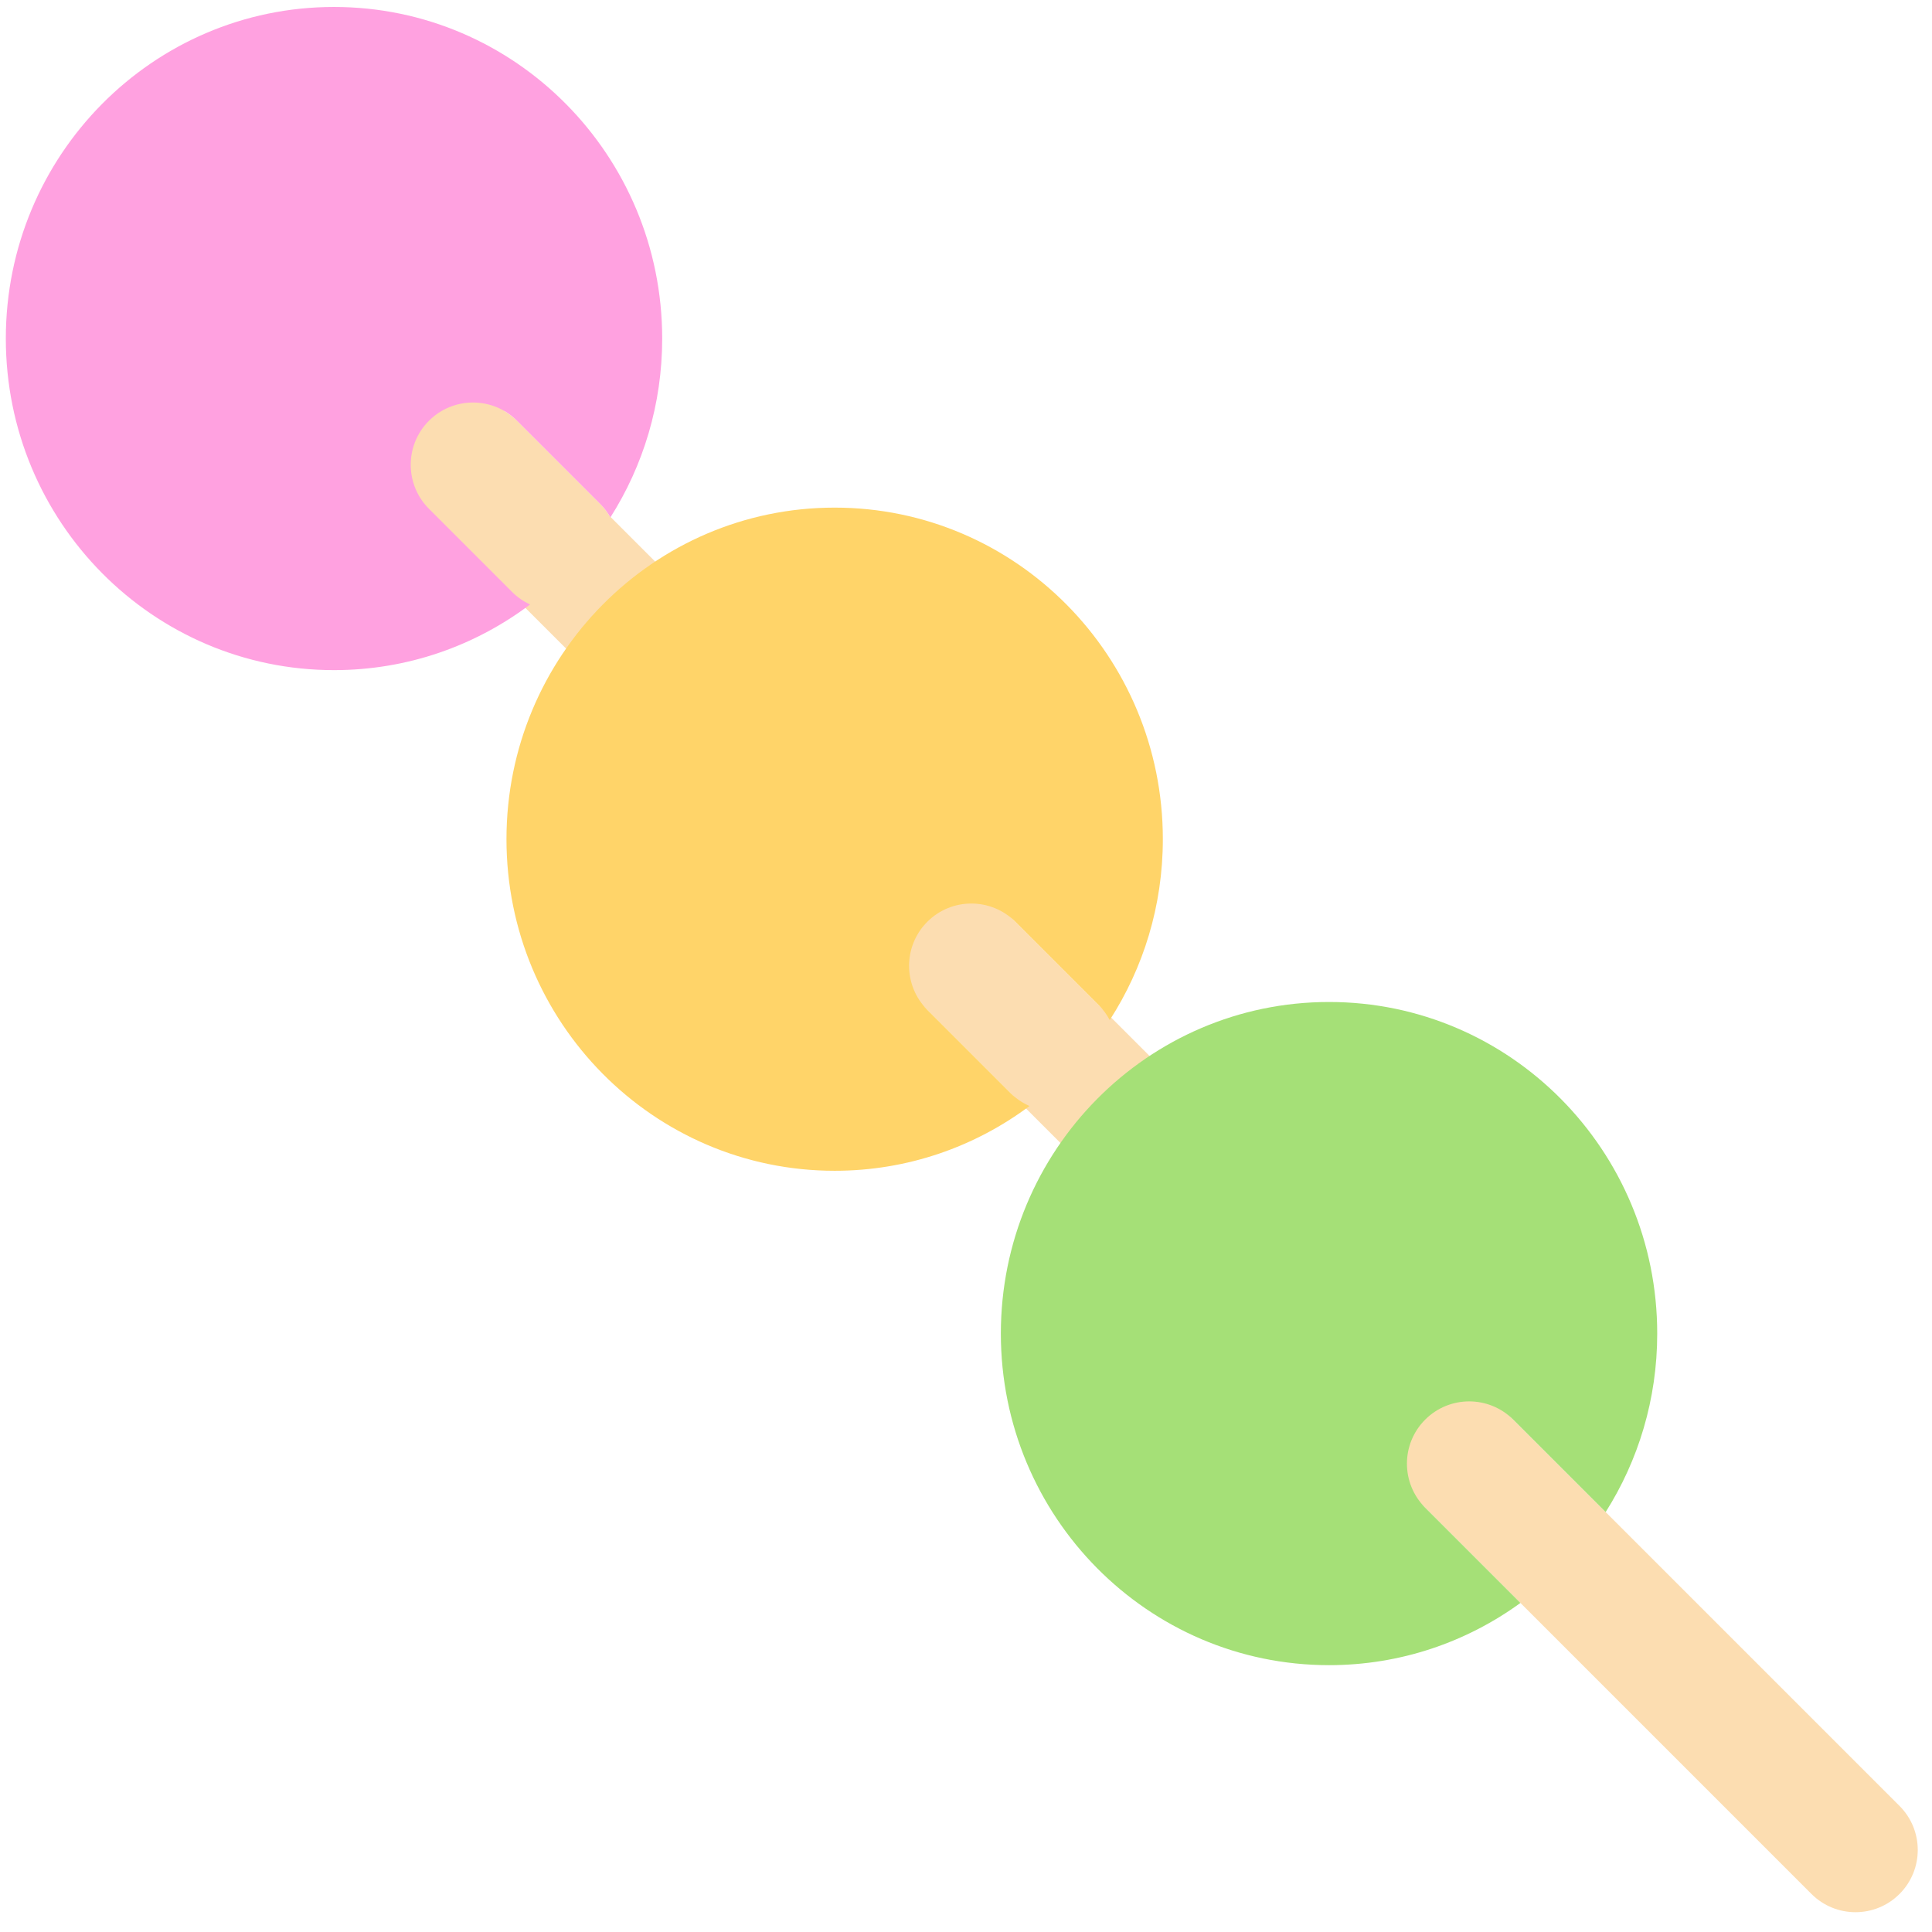
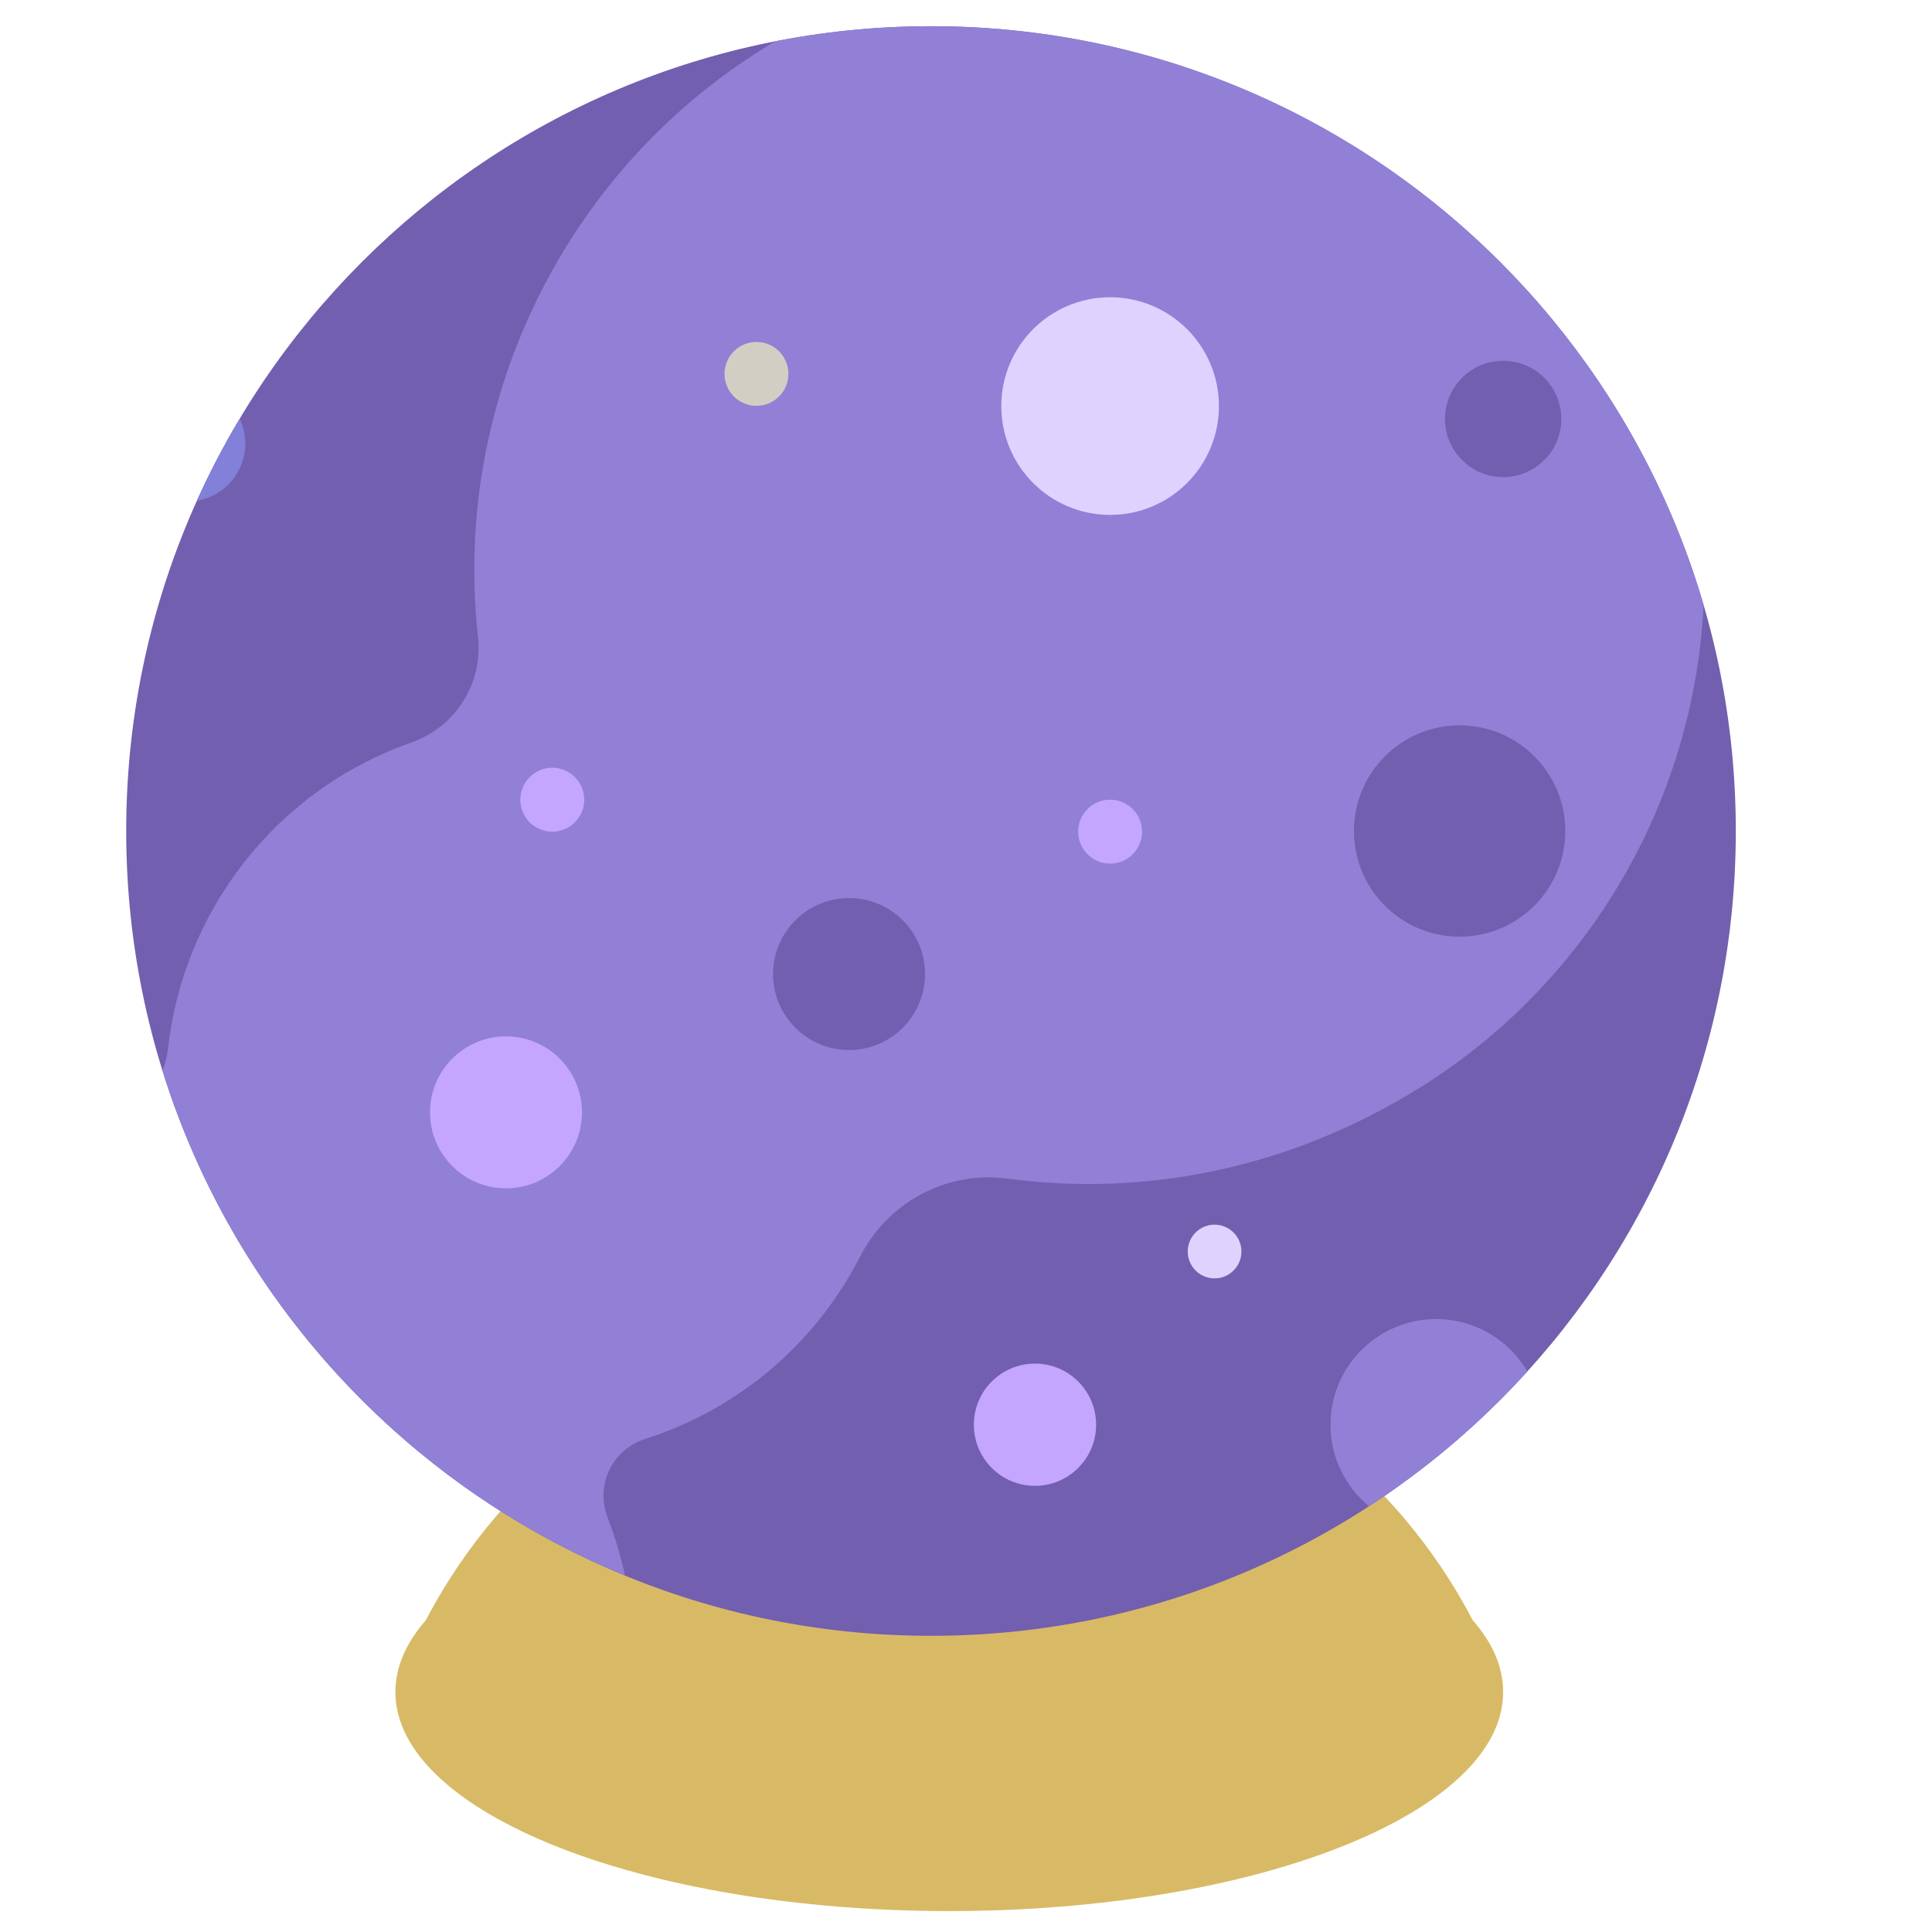
- <svg xmlns="http://www.w3.org/2000/svg" viewBox="0 0 512 512">
-   <path fill="#FCDDB1" d="M503.392 501.921c-3.222 3.222-7.444 4.833-11.667 4.833s-8.445-1.611-11.667-4.833L377.686 399.55c-.003-.003-.004-.005-.007-.008L267.836 289.7l-.005-.005-22.081-22.08c-.005-.005-.009-.01-.013-.015L56.887 78.751c-6.444-6.444-6.444-16.891 0-23.335 6.444-6.443 16.891-6.443 23.334 0l53.641 53.641c1.12.677 2.184 1.48 3.151 2.447l22.08 22.081c.966.966 1.769 2.03 2.446 3.149L276.444 251.64l14.721 14.72c.003.003.006.007.009.01l212.217 212.217c6.445 6.443 6.445 16.891.001 23.334z" id="Layer_2" />
-   <path fill="#A5E077" d="M402.931 424.795c-14.278 10.375-31.793 16.489-50.722 16.489-48.033 0-86.972-39.342-86.972-87.873s38.939-87.873 86.972-87.873c48.033 0 86.972 39.342 86.972 87.873 0 17.415-5.015 33.646-13.664 47.301l-24.497-24.497c-6.443-6.443-16.891-6.443-23.334 0-6.444 6.443-6.444 16.891 0 23.334l25.245 25.246z" id="Layer_3" />
-   <path fill="#FFD469" d="M272.83 293.107c-14.442 10.784-32.301 17.162-51.637 17.162-48.033 0-86.972-39.342-86.972-87.873s38.939-87.873 86.972-87.873 86.972 39.342 86.972 87.873c0 17.684-5.175 34.145-14.072 47.93-.753-1.427-1.729-2.767-2.929-3.967l-22.081-22.08c-6.443-6.443-16.891-6.443-23.334 0-6.443 6.444-6.443 16.891 0 23.335l22.081 22.08c1.486 1.486 3.188 2.612 5 3.413z" id="Layer_4" />
-   <path fill="#FFA1E0" d="M140.467 160.195c-14.496 10.926-32.476 17.395-51.952 17.395-48.033 0-86.972-39.342-86.972-87.873S40.482 1.845 88.515 1.845c48.033 0 86.972 39.342 86.972 87.873 0 17.455-5.038 33.721-13.724 47.396-.716-1.261-1.595-2.454-2.67-3.529l-22.08-22.081c-6.443-6.443-16.891-6.444-23.334 0-6.444 6.444-6.444 16.891 0 23.334l22.08 22.081c1.404 1.404 3.005 2.484 4.708 3.276z" id="Layer_5" />
+ <svg xmlns="http://www.w3.org/2000/svg" version="1.1" x="0px" y="0px" viewBox="0 0 512 512" enable-background="new 0 0 512 512" xml:space="preserve">
+   <g id="Layer_2">
+     <path fill="#D8BA66" d="M390.289,429.373c-14.648-28.059-52.089-77.269-134.547-77.269l-4.173,32.523l-4.173-32.523   c-82.458,0-119.899,49.21-134.547,77.269c-5.219,5.959-8.063,12.356-8.063,19.017c0,32.069,65.717,58.066,146.783,58.066   s146.783-25.997,146.783-58.066C398.352,441.729,395.508,435.331,390.289,429.373z" />
+   </g>
+   <g id="Layer_3">
+     <circle fill="#725FAF" cx="246.726" cy="220.228" r="213.282" />
+   </g>
+   <g id="Layer_4">
+     <path fill="#9180D6" d="M451.466,160.323C425.577,71.695,343.718,6.946,246.726,6.946c-14.126,0-27.927,1.387-41.286,4.008   c-54.97,32.524-85.762,94.647-78.769,157.791c1.369,12.362-5.962,23.913-17.694,28.042c-0.073,0.026-0.147,0.052-0.22,0.078   c-36.338,12.887-60.246,45.147-64.241,81.055c-0.229,2.057-0.736,3.996-1.462,5.801c18.915,60.741,64.26,109.82,122.573,133.814   c-0.95-4.32-2.168-8.629-3.685-12.905c-0.304-0.857-0.618-1.708-0.942-2.553c-3.265-8.522,1.234-17.937,9.926-20.718   c0.972-0.311,1.942-0.638,2.91-0.981c24.41-8.657,43.211-26.057,54.135-47.432c7.375-14.43,23.02-22.745,39.083-20.597   c35.831,4.791,74.037-2.289,108.963-23.95C421.007,260.496,448.967,212.226,451.466,160.323z" />
+   </g>
+   <g id="Layer_5">
+     <circle fill="#9180D6" cx="212.74" cy="193.6" r="15.414" />
+   </g>
+   <g id="Layer_6">
+     <path fill="#725FAF" d="M413.766,111.027c0,8.513-6.901,15.414-15.414,15.414s-15.414-6.901-15.414-15.414   s6.901-15.414,15.414-15.414S413.766,102.514,413.766,111.027z M386.813,192.226c-15.465,0-28.002,12.537-28.002,28.002   s12.537,28.002,28.002,28.002c15.465,0,28.002-12.537,28.002-28.002S402.277,192.226,386.813,192.226z M225.01,237.994   c-11.121,0-20.136,9.015-20.136,20.136c0,11.121,9.015,20.136,20.136,20.136c11.121,0,20.136-9.015,20.136-20.136   C245.146,247.009,236.13,237.994,225.01,237.994z" />
+   </g>
+   <g id="Layer_7">
+     <circle fill="#D1CFC3" cx="200.47" cy="99.084" r="8.467" />
+   </g>
+   <g id="Layer_8">
+     <path fill="#C4A6FF" d="M154.227,294.784c0,11.121-9.015,20.136-20.136,20.136s-20.136-9.015-20.136-20.136   s9.015-20.136,20.136-20.136S154.227,283.664,154.227,294.784z M146.362,203.461c-4.676,0-8.467,3.791-8.467,8.467   s3.791,8.467,8.467,8.467s8.467-3.791,8.467-8.467S151.038,203.461,146.362,203.461z M294.191,211.929   c-4.676,0-8.467,3.791-8.467,8.467s3.791,8.467,8.467,8.467s8.467-3.791,8.467-8.467S298.867,211.929,294.191,211.929z    M274.281,361.367c-8.946,0-16.199,7.253-16.199,16.199s7.253,16.199,16.199,16.199s16.199-7.253,16.199-16.199   S283.227,361.367,274.281,361.367z" />
+   </g>
+   <g id="Layer_9">
+     <path fill="#DFD2FF" d="M323.028,107.615c0,15.926-12.911,28.837-28.837,28.837c-15.926,0-28.837-12.911-28.837-28.837   s12.911-28.837,28.837-28.837C310.117,78.778,323.028,91.689,323.028,107.615z M321.875,324.55c-3.931,0-7.117,3.186-7.117,7.117   c0,3.931,3.186,7.117,7.117,7.117s7.117-3.186,7.117-7.117C328.992,327.737,325.806,324.55,321.875,324.55z" />
+   </g>
+   <g id="Layer_10">
+     <path fill="#8280D8" d="M65.01,117.532c0-2.349-0.541-4.567-1.481-6.56c-4.183,6.999-7.985,14.253-11.359,21.742   C59.455,131.487,65.01,125.166,65.01,117.532z" />
+   </g>
+   <g id="Layer_11">
+     <path fill="#9180D6" d="M404.772,363.442c-4.86-8.299-13.863-13.877-24.175-13.877c-15.465,0-28.002,12.537-28.002,28.002   c0,8.702,3.97,16.477,10.197,21.613C378.291,389.106,392.404,377.082,404.772,363.442z" />
+   </g>
</svg>
